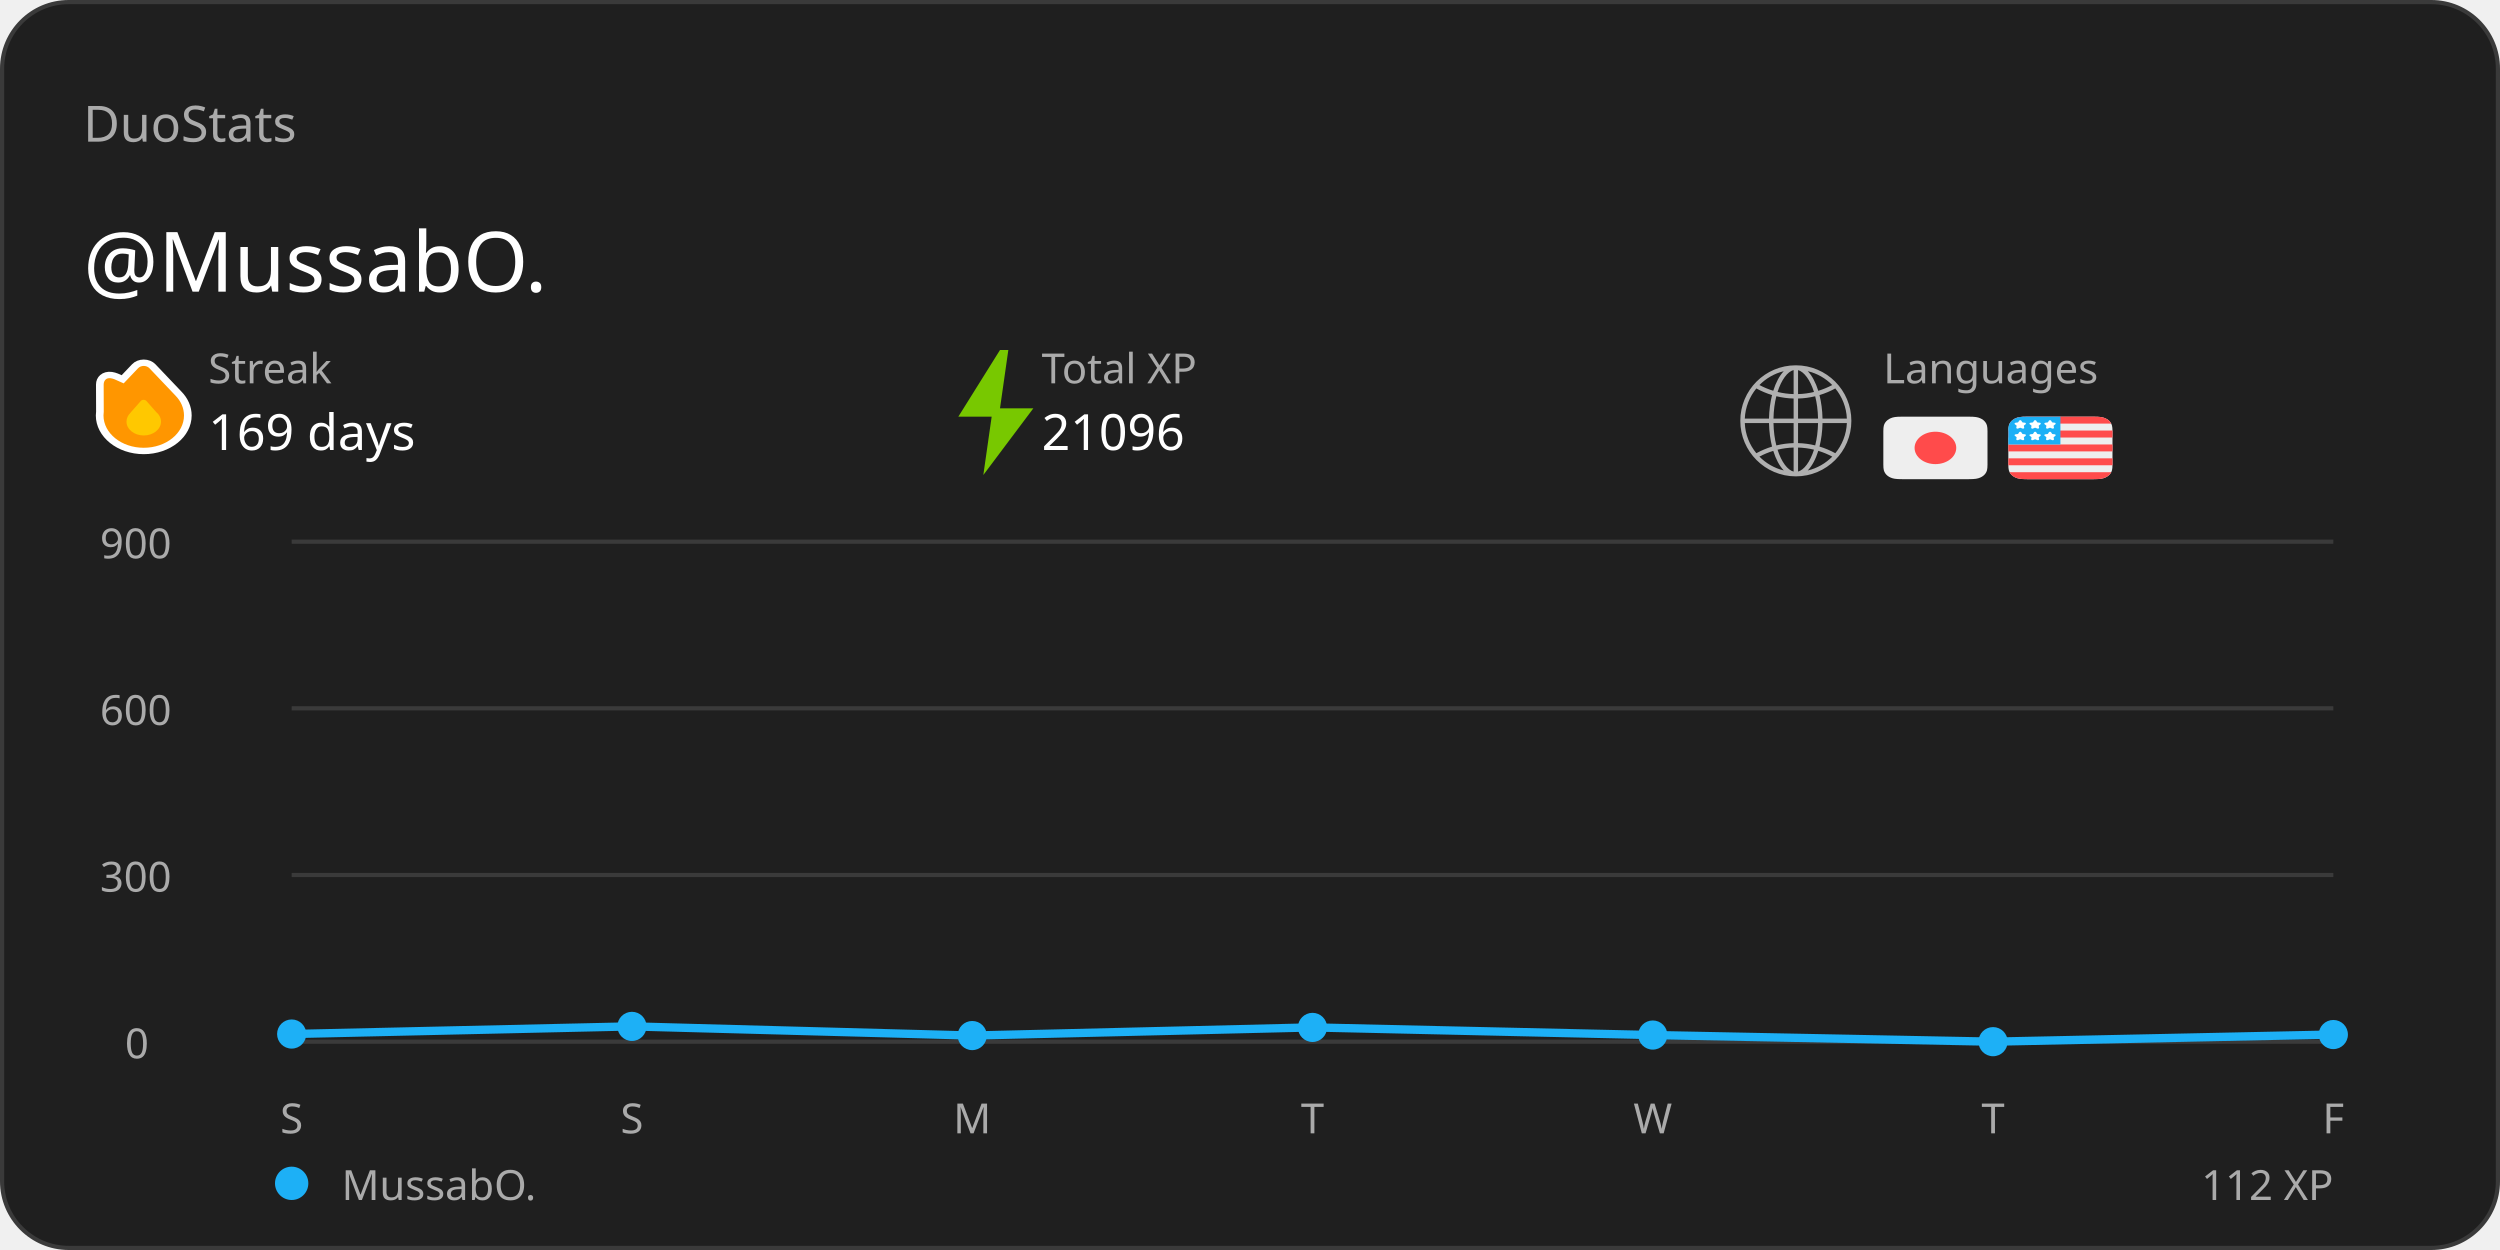
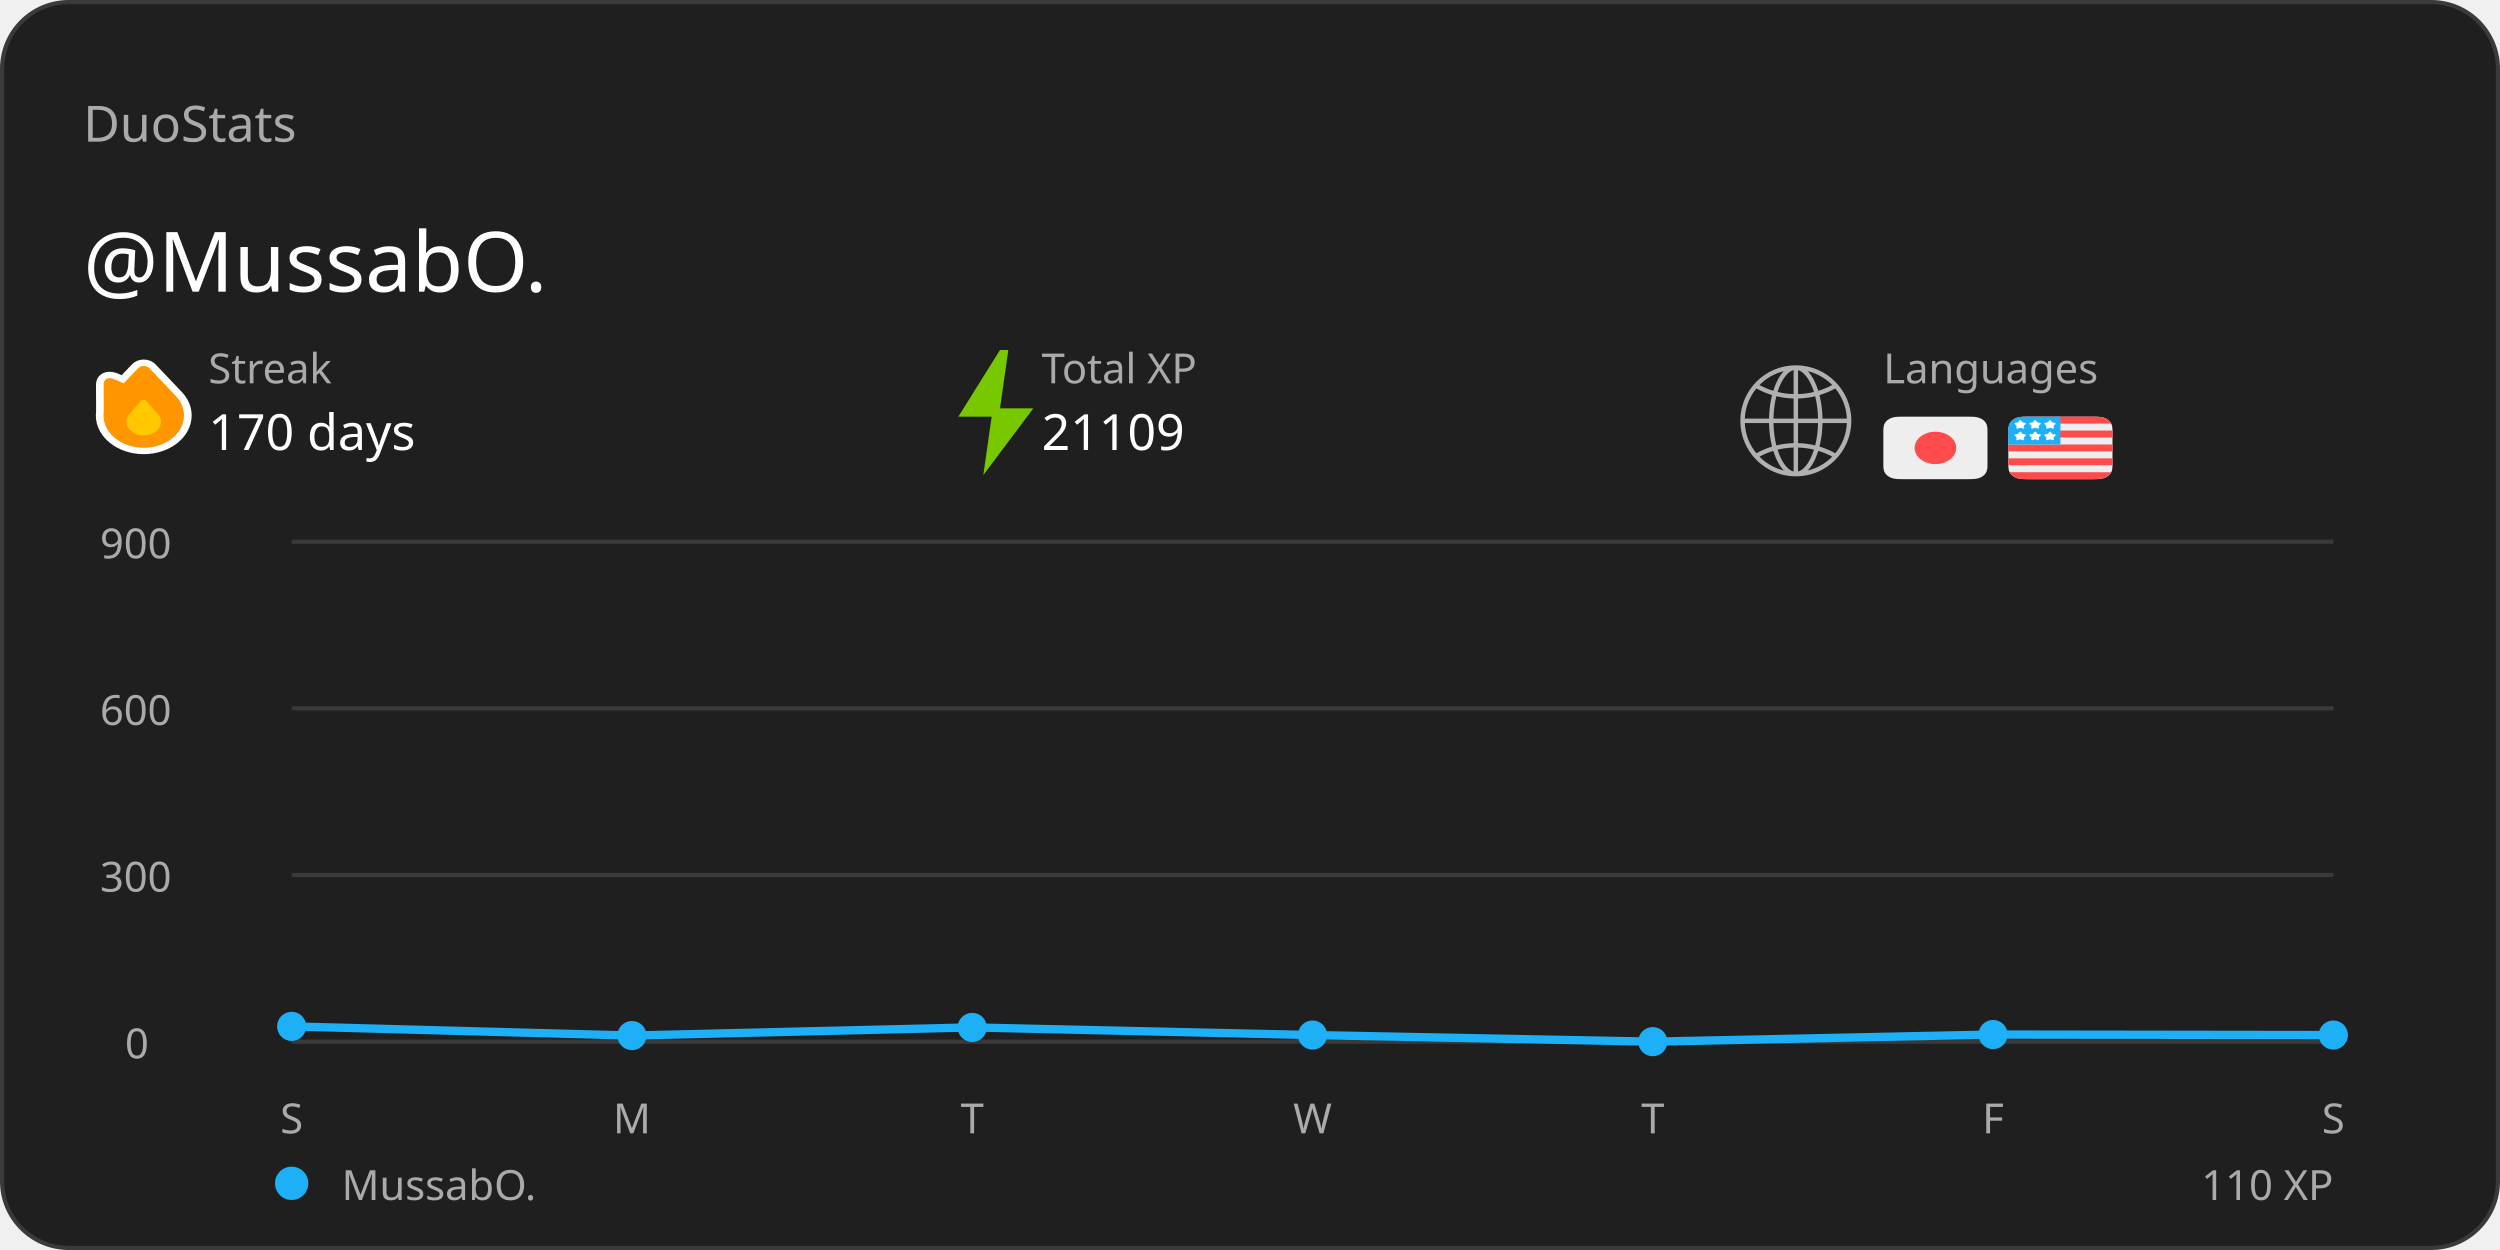
<svg xmlns="http://www.w3.org/2000/svg" width="600" height="300" viewBox="0 0 600 300">
  <rect x="0.5" y="0.5" width="599" height="299" rx="16" fill="#1F1F1F" stroke="#3A3A3A" />
  <text x="20" y="34" fill="#AAAAAA" font-size="12" font-family="DIN Round Pro, system-ui, sans-serif">DuoStats</text>
  <text x="20" y="70" fill="#FFFFFF" font-size="20" font-family="DIN Round Pro, system-ui, sans-serif">@MussabO.</text>
  <g transform="translate(23, 86) scale(0.92, 0.7666667)">
    <g id="Page-1" stroke="none" stroke-width="1" fill="none" fill-rule="evenodd">
      <g id="streak" transform="translate(1, 1)" fill-rule="nonzero">
        <g id="Group" fill="#FF9600" stroke="#FFFFFF" stroke-width="2">
          <path d="M0.068,15.675 L0.044,7.216 C0.039,5.334 1.25,3.942 3.056,4.246 C3.413,4.306 3.998,4.491 4.306,4.656 L5.997,5.561 L9.247,1.464 C9.793,0.776 10.622,0.376 11.5,0.376 C12.378,0.376 13.207,0.776 13.753,1.464 L20.523,10 C22.123,11.939 22.999,14.375 23,16.889 C23,23.034 17.843,28 11.5,28 C5.157,28 0,23.034 0,16.889 C0,16.481 0.023,16.076 0.068,15.675 Z" id="Path" />
        </g>
        <g id="Group" transform="translate(7, 11)" fill="#FFC800">
          <path d="M1.012,5.077 C1.026,5.04 1.046,5.005 1.069,4.973 L3.719,1.364 C3.893,1.127 4.17,0.987 4.464,0.987 C4.758,0.987 5.035,1.127 5.209,1.364 L7.732,4.8 C8.541,5.595 8.998,6.681 9,7.815 C9,10.208 6.985,12.148 4.5,12.148 C2.015,12.148 0,10.208 0,7.815 C0,6.776 0.38,5.823 1.012,5.077 L1.012,5.077 Z" id="Path" />
        </g>
      </g>
    </g>
  </g>
  <text x="50" y="92" fill="#AAAAAA" font-size="10" font-family="DIN Round Pro, system-ui, sans-serif">Streak</text>
-   <text x="50" y="108" fill="#FFFFFF" font-size="12" font-family="DIN Round Pro, system-ui, sans-serif">169 days</text>
+   <text x="50" y="108" fill="#FFFFFF" font-size="12" font-family="DIN Round Pro, system-ui, sans-serif">170 days</text>
  <path d="M240 84 230 100h8l-2 14 12-16h-8l2-14z" fill="#78C800" />
  <text x="250" y="92" fill="#AAAAAA" font-size="10" font-family="DIN Round Pro, system-ui, sans-serif">Total XP</text>
-   <text x="250" y="108" fill="#FFFFFF" font-size="12" font-family="DIN Round Pro, system-ui, sans-serif">21096</text>
+   <text x="250" y="108" fill="#FFFFFF" font-size="12" font-family="DIN Round Pro, system-ui, sans-serif">21109</text>
  <g transform="translate(415, 85) scale(1.0, 1.0)">
    <g id="SVGRepo_bgCarrier" stroke-width="0" />
    <g id="SVGRepo_tracerCarrier" stroke-linecap="round" stroke-linejoin="round" />
    <g id="SVGRepo_iconCarrier">
      <g id="icomoon-ignore"> </g>
      <path d="M16 2.672c-0.004 0-0.007 0-0.011 0-0.002 0-0.003 0-0.005 0-0.005 0-0.010 0.001-0.016 0.001-7.347 0.017-13.296 5.977-13.296 13.327 0 7.348 5.949 13.309 13.296 13.327 0.005 0 0.010 0.001 0.016 0.001 0.002 0 0.004 0 0.005 0 0.004 0 0.008 0 0.011 0 7.36 0 13.328-5.968 13.328-13.328s-5.968-13.328-13.328-13.328zM16.533 10.648c1.413-0.039 2.788-0.225 4.112-0.548 0.399 1.571 0.647 3.382 0.686 5.367h-4.798v-4.819zM16.533 9.582v-5.759c1.437 0.398 2.893 2.314 3.821 5.252-1.231 0.297-2.509 0.47-3.821 0.507zM15.467 3.81v5.772c-1.323-0.037-2.611-0.213-3.852-0.515 0.936-2.956 2.405-4.879 3.852-5.256zM15.467 10.647v4.82h-4.831c0.039-1.988 0.287-3.801 0.687-5.373 1.334 0.326 2.72 0.515 4.144 0.553zM9.563 15.467h-5.811c0.118-2.741 1.139-5.252 2.773-7.241 1.187 0.654 2.446 1.189 3.766 1.589-0.431 1.7-0.689 3.617-0.728 5.652zM9.563 16.533c0.039 2.034 0.297 3.951 0.728 5.651-1.319 0.401-2.579 0.936-3.766 1.59-1.635-1.989-2.656-4.5-2.773-7.241h5.811zM10.636 16.533h4.831v4.814c-1.424 0.038-2.81 0.228-4.145 0.555-0.399-1.571-0.647-3.383-0.686-5.369zM15.467 22.412v5.778c-1.448-0.378-2.919-2.303-3.854-5.263 1.241-0.302 2.53-0.478 3.854-0.515zM16.533 28.178v-5.765c1.313 0.038 2.591 0.211 3.822 0.508-0.928 2.941-2.384 4.86-3.822 5.257zM16.533 21.347v-4.814h4.798c-0.039 1.983-0.286 3.791-0.684 5.361-1.325-0.323-2.7-0.51-4.113-0.548zM22.404 16.533h5.845c-0.118 2.741-1.138 5.251-2.773 7.24-1.197-0.658-2.467-1.197-3.797-1.599 0.43-1.698 0.687-3.611 0.726-5.64zM22.404 15.467c-0.039-2.033-0.297-3.946-0.727-5.646 1.33-0.402 2.599-0.94 3.795-1.598 1.636 1.989 2.658 4.501 2.776 7.244h-5.845zM24.738 7.409c-1.061 0.564-2.18 1.031-3.35 1.385-0.623-2.005-1.498-3.642-2.533-4.717 2.27 0.545 4.297 1.719 5.883 3.332zM13.103 4.087c-1.029 1.073-1.9 2.702-2.521 4.697-1.158-0.353-2.268-0.815-3.319-1.375 1.575-1.602 3.587-2.774 5.84-3.322zM7.259 24.587c1.052-0.561 2.163-1.024 3.322-1.377 0.621 1.997 1.492 3.629 2.522 4.702-2.255-0.549-4.268-1.721-5.844-3.326zM18.855 27.922c1.036-1.075 1.911-2.712 2.535-4.721 1.17 0.355 2.29 0.82 3.351 1.387-1.586 1.614-3.614 2.791-5.886 3.334z" fill="#b0b0b0"> </path>
    </g>
  </g>
  <text x="452" y="92" fill="#AAAAAA" font-size="10" font-family="DIN Round Pro, system-ui, sans-serif">Languages</text>
  <g transform="translate(452, 100) scale(0.3571429, 0.2777778)">
    <g clip-path="url(#clip0_129_1008)">
      <path fill-rule="evenodd" clip-rule="evenodd" d="M12.563 0H57.437C61.805 0 63.389 0.455 64.987 1.309C66.584 2.163 67.837 3.416 68.691 5.013C69.545 6.61 70 8.195 70 12.563V41.437C70 45.805 69.545 47.389 68.691 48.986C67.837 50.584 66.584 51.837 64.987 52.691C63.389 53.545 61.805 54 57.437 54H12.563C8.195 54 6.61 53.545 5.013 52.691C3.416 51.837 2.163 50.584 1.309 48.986C0.455 47.389 0 45.805 0 41.437V12.563C0 8.195 0.455 6.61 1.309 5.013C2.163 3.416 3.416 2.163 5.013 1.309C6.61 0.455 8.195 0 12.563 0Z" fill="#EEEEEE" />
      <path d="M35 41C42.732 41 49 34.732 49 27C49 19.268 42.732 13 35 13C27.268 13 21 19.268 21 27C21 34.732 27.268 41 35 41Z" fill="#FF4B4B" />
    </g>
    <defs>
      <clipPath id="clip0_129_1008">
        <rect width="70" height="54" fill="white" />
      </clipPath>
    </defs>
  </g>
  <g transform="translate(482, 100) scale(0.3571429, 0.2777778)">
    <g clip-path="url(#clip0_129_593)">
      <path fill-rule="evenodd" clip-rule="evenodd" d="M12.563 0H57.437C61.805 0 63.389 0.455 64.987 1.309C66.584 2.163 67.837 3.416 68.691 5.013C69.545 6.61 70 8.195 70 12.563V41.437C70 45.805 69.545 47.389 68.691 48.986C67.837 50.584 66.584 51.837 64.987 52.691C63.389 53.545 61.805 54 57.437 54H12.563C8.195 54 6.61 53.545 5.013 52.691C3.416 51.837 2.163 50.584 1.309 48.986C0.455 47.389 0 45.805 0 41.437V12.563C0 8.195 0.455 6.61 1.309 5.013C2.163 3.416 3.416 2.163 5.013 1.309C6.61 0.455 8.195 0 12.563 0Z" fill="#EEEEEE" />
      <path fill-rule="evenodd" clip-rule="evenodd" d="M12.563 0H57.437C61.805 0 63.389 0.455 64.987 1.309C66.584 2.163 67.837 3.416 68.691 5.013C68.863 5.335 69.019 5.656 69.158 6H0.842C0.981 5.656 1.137 5.335 1.309 5.013C2.163 3.416 3.416 2.163 5.013 1.309C6.61 0.455 8.195 0 12.563 0Z" fill="#FF4B4B" />
      <path fill-rule="evenodd" clip-rule="evenodd" d="M69.997 12C69.999 12.182 70 12.37 70 12.563V18H0V12.563C0 12.37 0.001 12.182 0.003 12H69.997Z" fill="#FF4B4B" />
      <path fill-rule="evenodd" clip-rule="evenodd" d="M70 24V30H0V24H70Z" fill="#FF4B4B" />
      <path fill-rule="evenodd" clip-rule="evenodd" d="M70 41.437C70 41.63 69.999 41.818 69.997 42H0.003C0.001 41.818 0 41.63 0 41.437V36H70V41.437Z" fill="#FF4B4B" />
      <path fill-rule="evenodd" clip-rule="evenodd" d="M69.158 48C69.019 48.344 68.863 48.665 68.691 48.986C67.837 50.584 66.584 51.837 64.987 52.691C63.389 53.545 61.805 54 57.437 54H12.563C8.195 54 6.61 53.545 5.013 52.691C3.416 51.837 2.163 50.584 1.309 48.986C1.137 48.665 0.981 48.344 0.842 48H69.158Z" fill="#FF4B4B" />
      <path fill-rule="evenodd" clip-rule="evenodd" d="M12.563 0H35V24H0V12.563C0 8.195 0.455 6.61 1.309 5.013C2.163 3.416 3.416 2.163 5.013 1.309C6.61 0.455 8.195 0 12.563 0Z" fill="#1CB0F6" />
      <path d="M27.806 9.602L26.531 10.273C26.13 10.483 25.635 10.329 25.424 9.929C25.341 9.769 25.312 9.586 25.342 9.409L25.586 7.988C25.609 7.853 25.564 7.715 25.466 7.62L24.434 6.614C24.11 6.298 24.103 5.779 24.419 5.455C24.545 5.326 24.71 5.242 24.888 5.216L26.314 5.009C26.45 4.989 26.567 4.904 26.628 4.781L27.266 3.489C27.466 3.083 27.957 2.916 28.363 3.117C28.525 3.196 28.655 3.327 28.735 3.489L29.373 4.781C29.434 4.904 29.551 4.989 29.687 5.009L31.113 5.216C31.561 5.281 31.871 5.697 31.806 6.145C31.78 6.323 31.696 6.488 31.567 6.614L30.535 7.62C30.437 7.715 30.392 7.853 30.415 7.988L30.659 9.409C30.735 9.855 30.436 10.278 29.99 10.355C29.812 10.385 29.629 10.356 29.47 10.273L28.194 9.602C28.073 9.538 27.928 9.538 27.806 9.602Z" fill="white" />
      <path d="M27.806 19.602L26.531 20.273C26.13 20.483 25.635 20.329 25.424 19.929C25.341 19.769 25.312 19.587 25.342 19.409L25.586 17.988C25.609 17.853 25.564 17.715 25.466 17.62L24.434 16.614C24.11 16.298 24.103 15.779 24.419 15.455C24.545 15.326 24.71 15.242 24.888 15.216L26.314 15.009C26.45 14.989 26.567 14.904 26.628 14.781L27.266 13.489C27.466 13.083 27.957 12.916 28.363 13.117C28.525 13.196 28.655 13.327 28.735 13.489L29.373 14.781C29.434 14.904 29.551 14.989 29.687 15.009L31.113 15.216C31.561 15.281 31.871 15.697 31.806 16.145C31.78 16.323 31.696 16.488 31.567 16.614L30.535 17.62C30.437 17.715 30.392 17.853 30.415 17.988L30.659 19.409C30.735 19.855 30.436 20.278 29.99 20.355C29.812 20.385 29.629 20.356 29.47 20.273L28.194 19.602C28.073 19.538 27.928 19.538 27.806 19.602Z" fill="white" />
      <path d="M17.806 9.602L16.531 10.273C16.13 10.483 15.635 10.329 15.425 9.929C15.341 9.769 15.312 9.586 15.342 9.409L15.586 7.988C15.609 7.853 15.564 7.715 15.466 7.62L14.434 6.614C14.11 6.298 14.103 5.779 14.419 5.455C14.545 5.326 14.71 5.242 14.888 5.216L16.314 5.009C16.45 4.989 16.567 4.904 16.628 4.781L17.266 3.489C17.466 3.083 17.957 2.916 18.363 3.117C18.525 3.196 18.655 3.327 18.735 3.489L19.373 4.781C19.434 4.904 19.551 4.989 19.687 5.009L21.113 5.216C21.561 5.281 21.871 5.697 21.806 6.145C21.78 6.323 21.696 6.488 21.567 6.614L20.535 7.62C20.437 7.715 20.392 7.853 20.415 7.988L20.659 9.409C20.735 9.855 20.436 10.278 19.99 10.355C19.812 10.385 19.629 10.356 19.47 10.273L18.194 9.602C18.073 9.538 17.928 9.538 17.806 9.602Z" fill="white" />
      <path d="M17.806 19.602L16.531 20.273C16.13 20.483 15.635 20.329 15.425 19.929C15.341 19.769 15.312 19.587 15.342 19.409L15.586 17.988C15.609 17.853 15.564 17.715 15.466 17.62L14.434 16.614C14.11 16.298 14.103 15.779 14.419 15.455C14.545 15.326 14.71 15.242 14.888 15.216L16.314 15.009C16.45 14.989 16.567 14.904 16.628 14.781L17.266 13.489C17.466 13.083 17.957 12.916 18.363 13.117C18.525 13.196 18.655 13.327 18.735 13.489L19.373 14.781C19.434 14.904 19.551 14.989 19.687 15.009L21.113 15.216C21.561 15.281 21.871 15.697 21.806 16.145C21.78 16.323 21.696 16.488 21.567 16.614L20.535 17.62C20.437 17.715 20.392 17.853 20.415 17.988L20.659 19.409C20.735 19.855 20.436 20.278 19.99 20.355C19.812 20.385 19.629 20.356 19.47 20.273L18.194 19.602C18.073 19.538 17.928 19.538 17.806 19.602Z" fill="white" />
      <path d="M7.807 9.602L6.531 10.273C6.13 10.483 5.635 10.329 5.424 9.929C5.341 9.769 5.312 9.586 5.342 9.409L5.586 7.988C5.609 7.853 5.564 7.715 5.466 7.62L4.434 6.614C4.11 6.298 4.103 5.779 4.419 5.455C4.545 5.326 4.71 5.242 4.888 5.216L6.314 5.009C6.45 4.989 6.567 4.904 6.628 4.781L7.266 3.489C7.466 3.083 7.957 2.916 8.363 3.117C8.525 3.196 8.655 3.327 8.735 3.489L9.373 4.781C9.434 4.904 9.551 4.989 9.687 5.009L11.113 5.216C11.561 5.281 11.871 5.697 11.806 6.145C11.78 6.323 11.696 6.488 11.567 6.614L10.535 7.62C10.437 7.715 10.392 7.853 10.415 7.988L10.659 9.409C10.735 9.855 10.436 10.278 9.99 10.355C9.812 10.385 9.629 10.356 9.47 10.273L8.194 9.602C8.073 9.538 7.928 9.538 7.807 9.602Z" fill="white" />
      <path d="M7.807 19.602L6.531 20.273C6.13 20.483 5.635 20.329 5.424 19.929C5.341 19.769 5.312 19.587 5.342 19.409L5.586 17.988C5.609 17.853 5.564 17.715 5.466 17.62L4.434 16.614C4.11 16.298 4.103 15.779 4.419 15.455C4.545 15.326 4.71 15.242 4.888 15.216L6.314 15.009C6.45 14.989 6.567 14.904 6.628 14.781L7.266 13.489C7.466 13.083 7.957 12.916 8.363 13.117C8.525 13.196 8.655 13.327 8.735 13.489L9.373 14.781C9.434 14.904 9.551 14.989 9.687 15.009L11.113 15.216C11.561 15.281 11.871 15.697 11.806 16.145C11.78 16.323 11.696 16.488 11.567 16.614L10.535 17.62C10.437 17.715 10.392 17.853 10.415 17.988L10.659 19.409C10.735 19.855 10.436 20.278 9.99 20.355C9.812 20.385 9.629 20.356 9.47 20.273L8.194 19.602C8.073 19.538 7.928 19.538 7.807 19.602Z" fill="white" />
    </g>
    <defs>
      <clipPath id="clip0_129_593">
        <rect width="70" height="54" fill="white" />
      </clipPath>
    </defs>
  </g>
  <g stroke="#3A3A3A" stroke-width="1">
    <line x1="70" y1="250" x2="560" y2="250" />
    <line x1="70" y1="210" x2="560" y2="210" />
    <line x1="70" y1="170" x2="560" y2="170" />
    <line x1="70" y1="130" x2="560" y2="130" />
  </g>
  <g fill="#AAAAAA" font-size="10" font-family="DIN Round Pro, system-ui, sans-serif">
    <text x="30" y="254">0</text>
    <text x="24" y="214">300</text>
    <text x="24" y="174">600</text>
    <text x="24" y="134">900</text>
  </g>
-   <polyline points="70.0,248.167 151.667,246.333 233.333,248.533 315.0,246.578 396.667,248.411 478.333,250.0 560.0,248.289" fill="none" stroke="#1DB0F6" stroke-width="2" stroke-linecap="round" stroke-linejoin="round" />
-   <circle cx="70.0" cy="248.167" r="3.5" fill="#1DB0F6" />
-   <circle cx="151.667" cy="246.333" r="3.5" fill="#1DB0F6" />
-   <circle cx="233.333" cy="248.533" r="3.5" fill="#1DB0F6" />
-   <circle cx="315.0" cy="246.578" r="3.5" fill="#1DB0F6" />
-   <circle cx="396.667" cy="248.411" r="3.5" fill="#1DB0F6" />
-   <circle cx="478.333" cy="250.0" r="3.5" fill="#1DB0F6" />
-   <circle cx="560.0" cy="248.289" r="3.5" fill="#1DB0F6" />
+   <polyline points="70.0,246.333 151.667,248.533 233.333,246.578 315.0,248.411 396.667,250.0 478.333,248.289 560.0,248.411" fill="none" stroke="#1DB0F6" stroke-width="2" stroke-linecap="round" stroke-linejoin="round" />
+   <circle cx="70.0" cy="246.333" r="3.5" fill="#1DB0F6" />
+   <circle cx="151.667" cy="248.533" r="3.5" fill="#1DB0F6" />
+   <circle cx="233.333" cy="246.578" r="3.5" fill="#1DB0F6" />
+   <circle cx="315.0" cy="248.411" r="3.5" fill="#1DB0F6" />
+   <circle cx="396.667" cy="250.0" r="3.5" fill="#1DB0F6" />
+   <circle cx="478.333" cy="248.289" r="3.5" fill="#1DB0F6" />
+   <circle cx="560.0" cy="248.411" r="3.5" fill="#1DB0F6" />
  <text x="70.0" y="272" fill="#AAAAAA" font-size="10" text-anchor="middle" font-family="DIN Round Pro, system-ui, sans-serif">S</text>
-   <text x="151.667" y="272" fill="#AAAAAA" font-size="10" text-anchor="middle" font-family="DIN Round Pro, system-ui, sans-serif">S</text>
-   <text x="233.333" y="272" fill="#AAAAAA" font-size="10" text-anchor="middle" font-family="DIN Round Pro, system-ui, sans-serif">M</text>
-   <text x="315.0" y="272" fill="#AAAAAA" font-size="10" text-anchor="middle" font-family="DIN Round Pro, system-ui, sans-serif">T</text>
-   <text x="396.667" y="272" fill="#AAAAAA" font-size="10" text-anchor="middle" font-family="DIN Round Pro, system-ui, sans-serif">W</text>
-   <text x="478.333" y="272" fill="#AAAAAA" font-size="10" text-anchor="middle" font-family="DIN Round Pro, system-ui, sans-serif">T</text>
-   <text x="560.0" y="272" fill="#AAAAAA" font-size="10" text-anchor="middle" font-family="DIN Round Pro, system-ui, sans-serif">F</text>
+   <text x="151.667" y="272" fill="#AAAAAA" font-size="10" text-anchor="middle" font-family="DIN Round Pro, system-ui, sans-serif">M</text>
+   <text x="233.333" y="272" fill="#AAAAAA" font-size="10" text-anchor="middle" font-family="DIN Round Pro, system-ui, sans-serif">T</text>
+   <text x="315.0" y="272" fill="#AAAAAA" font-size="10" text-anchor="middle" font-family="DIN Round Pro, system-ui, sans-serif">W</text>
+   <text x="396.667" y="272" fill="#AAAAAA" font-size="10" text-anchor="middle" font-family="DIN Round Pro, system-ui, sans-serif">T</text>
+   <text x="478.333" y="272" fill="#AAAAAA" font-size="10" text-anchor="middle" font-family="DIN Round Pro, system-ui, sans-serif">F</text>
+   <text x="560.0" y="272" fill="#AAAAAA" font-size="10" text-anchor="middle" font-family="DIN Round Pro, system-ui, sans-serif">S</text>
  <circle cx="70" cy="284" r="4" fill="#1DB0F6" />
  <text x="82" y="288" fill="#AAAAAA" font-size="10" font-family="DIN Round Pro, system-ui, sans-serif">MussabO.</text>
-   <text x="560" y="288" fill="#AAAAAA" font-size="10" text-anchor="end" font-family="DIN Round Pro, system-ui, sans-serif">112 XP</text>
+   <text x="560" y="288" fill="#AAAAAA" font-size="10" text-anchor="end" font-family="DIN Round Pro, system-ui, sans-serif">110 XP</text>
</svg>
